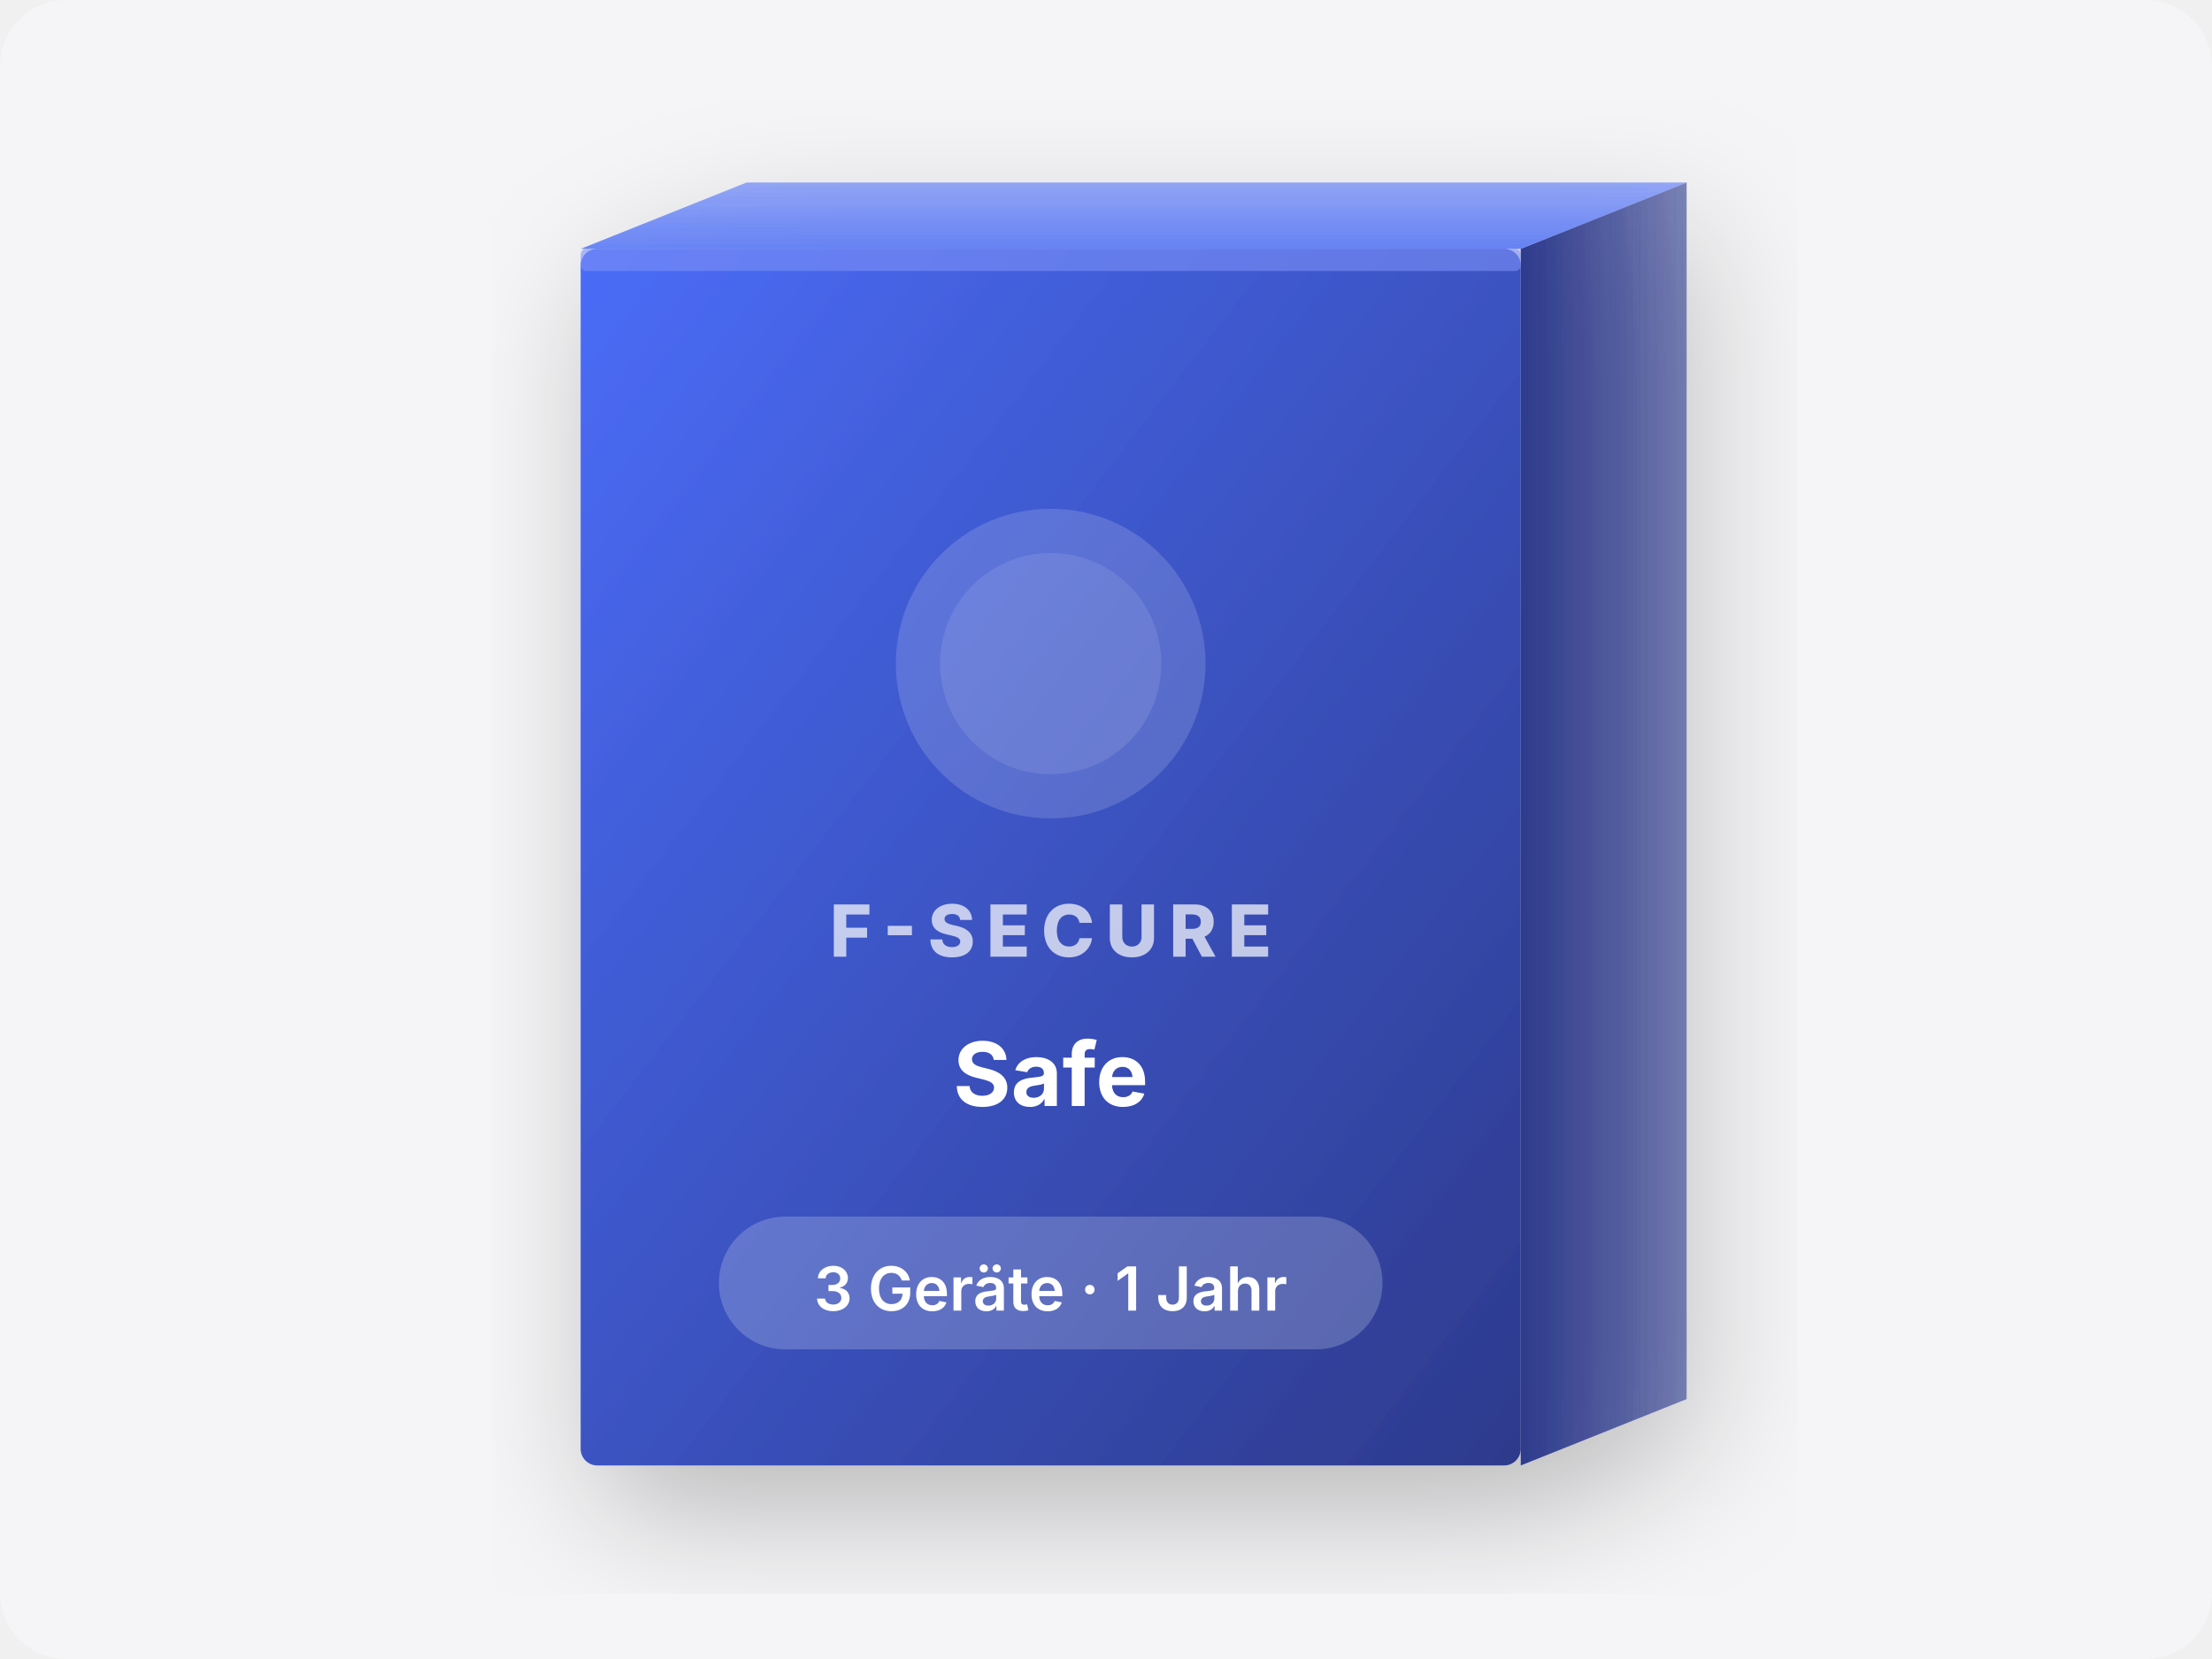
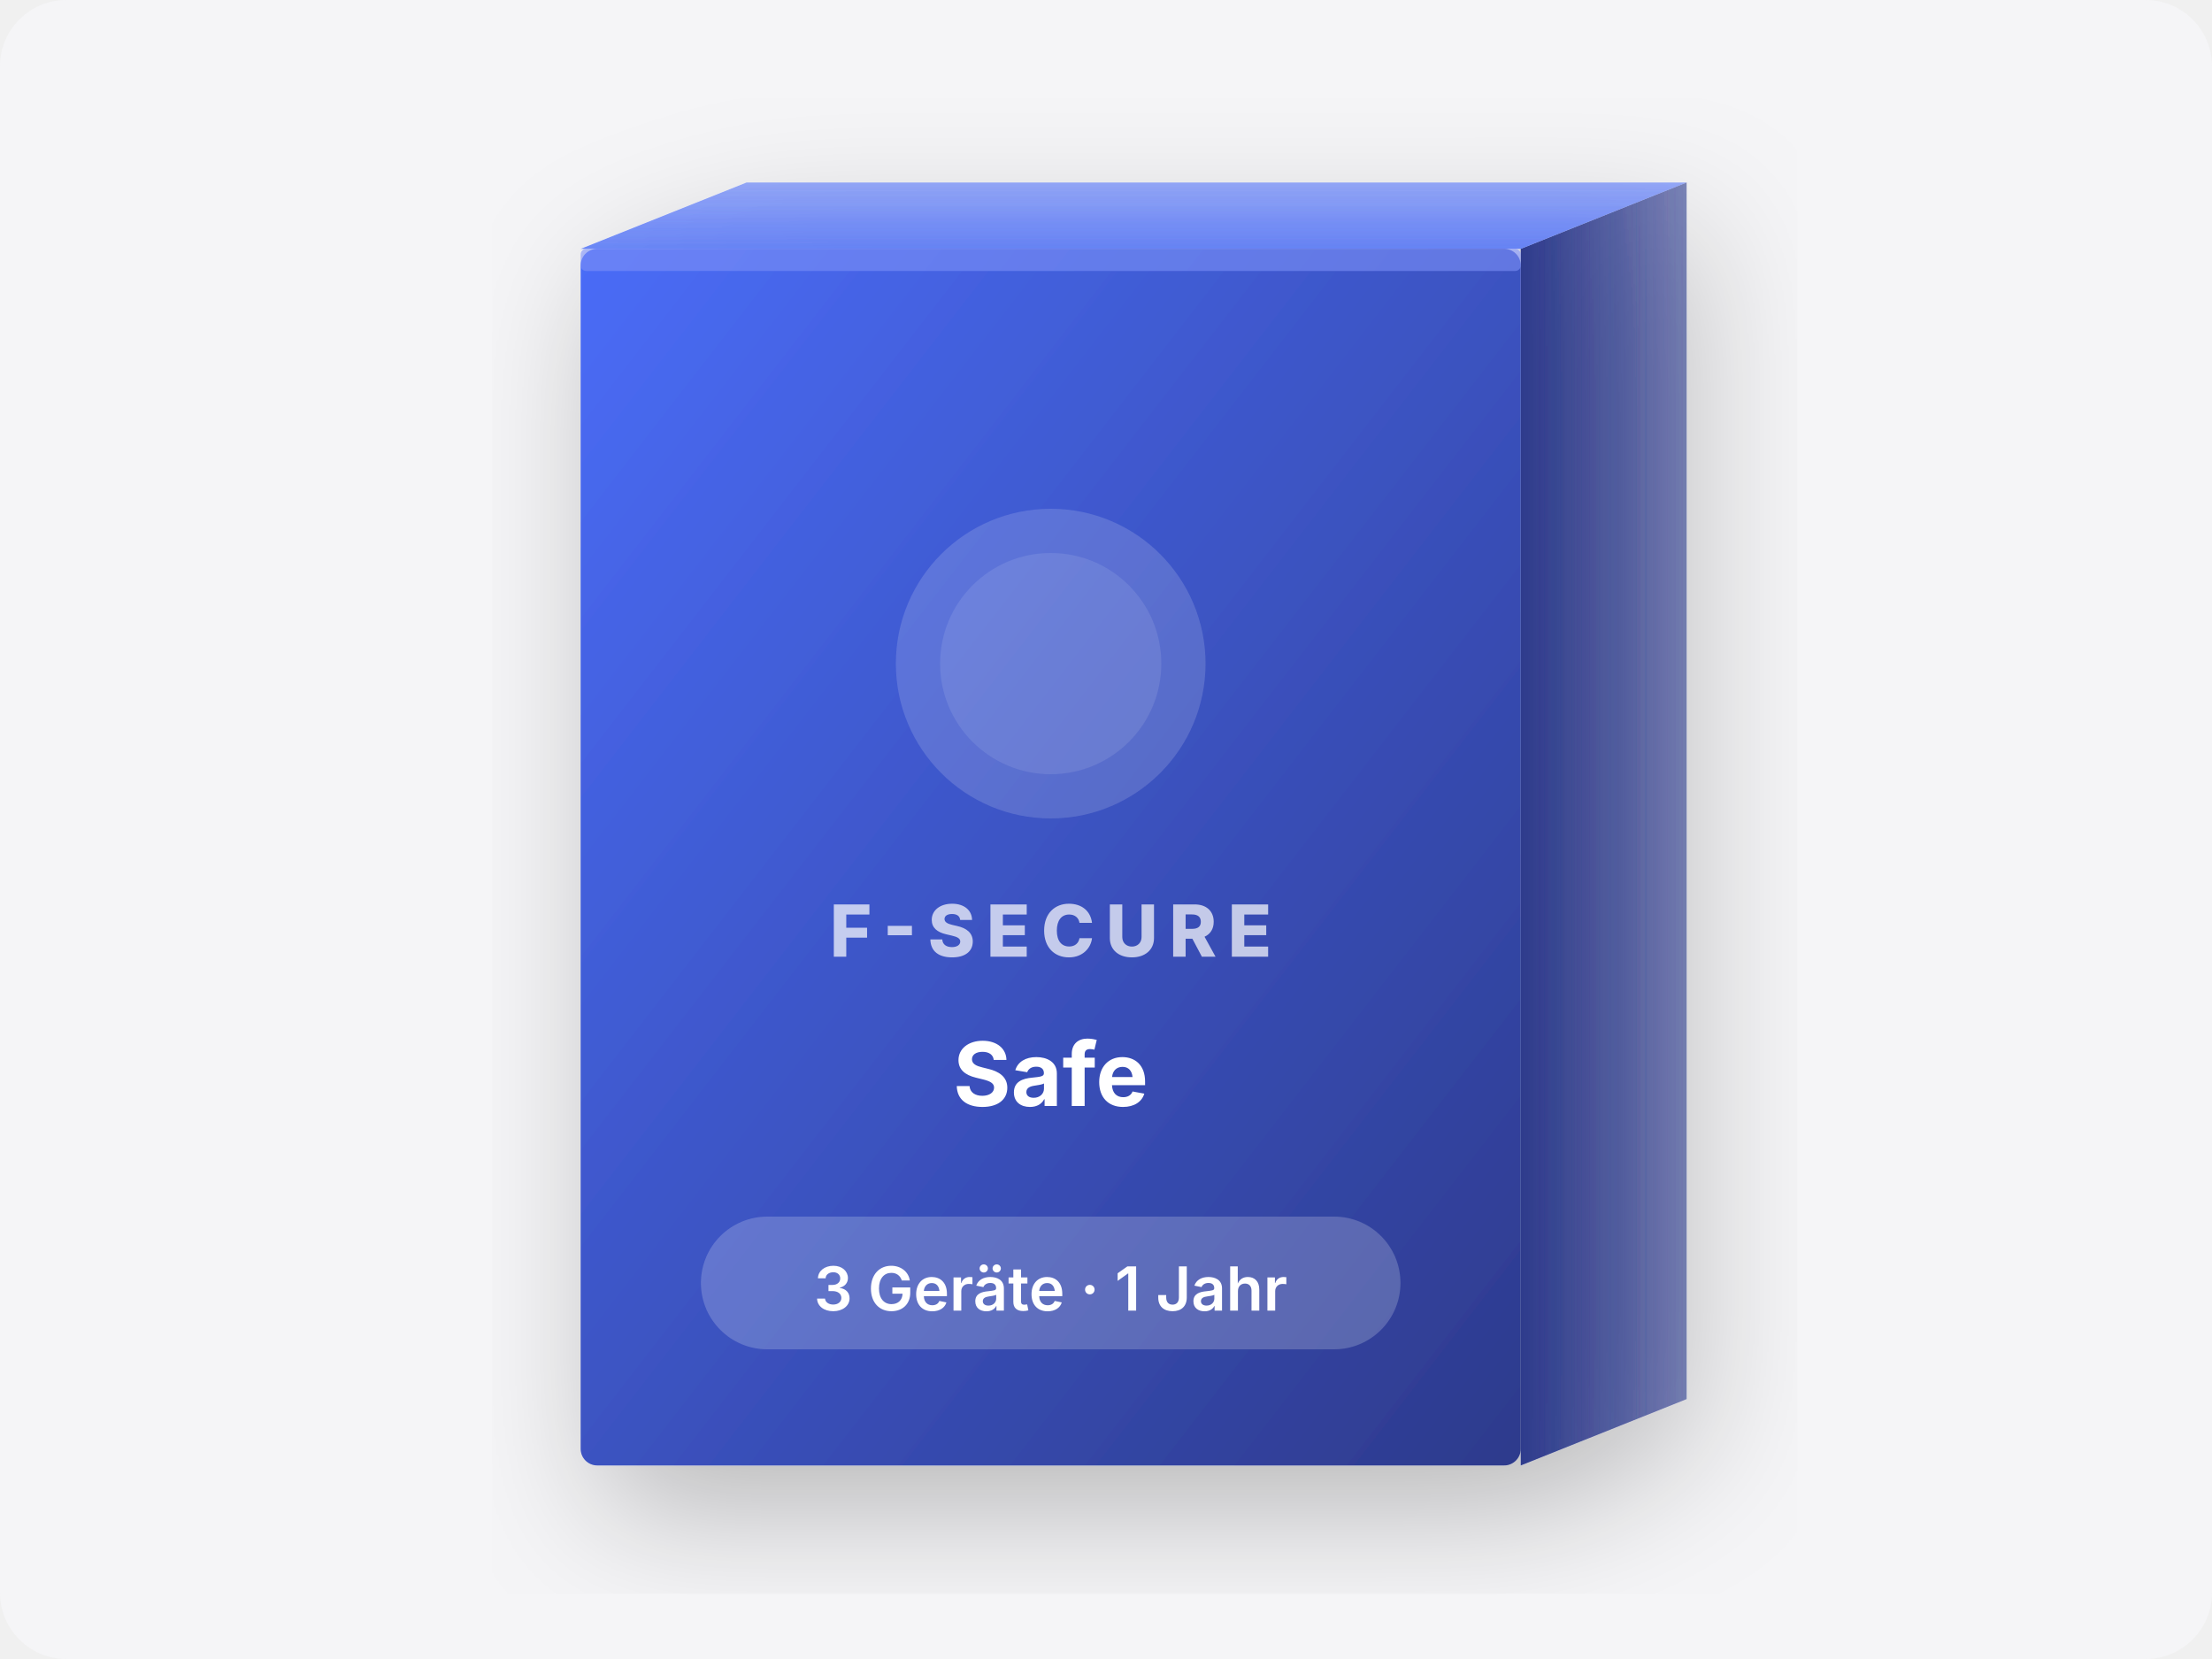
<svg xmlns="http://www.w3.org/2000/svg" viewBox="0 0 400 300" width="400" height="300">
  <defs>
    <linearGradient id="front-FSEC-SAFE-3D-1Y" x1="0%" y1="0%" x2="100%" y2="100%">
      <stop offset="0%" style="stop-color:#4A6CF7" />
      <stop offset="100%" style="stop-color:#2D3A8C" />
    </linearGradient>
    <linearGradient id="side-FSEC-SAFE-3D-1Y" x1="0%" y1="0%" x2="100%" y2="0%">
      <stop offset="0%" style="stop-color:#2D3A8C" />
      <stop offset="100%" style="stop-color:#2D3A8C;stop-opacity:0.6" />
    </linearGradient>
    <linearGradient id="top-FSEC-SAFE-3D-1Y" x1="0%" y1="100%" x2="0%" y2="0%">
      <stop offset="0%" style="stop-color:#4A6CF7" />
      <stop offset="100%" style="stop-color:#4A6CF7;stop-opacity:0.7" />
    </linearGradient>
    <filter id="shadow-FSEC-SAFE-3D-1Y">
      <feDropShadow dx="4" dy="8" stdDeviation="12" flood-opacity="0.25" />
    </filter>
  </defs>
  <rect width="400" height="300" fill="#f5f5f7" rx="12" />
  <g filter="url(#shadow-FSEC-SAFE-3D-1Y)" transform="translate(95, 25)">
    <polygon points="180,20 210,8 210,228 180,240" fill="url(#side-FSEC-SAFE-3D-1Y)" />
    <polygon points="10,20 180,20 210,8 40,8" fill="url(#top-FSEC-SAFE-3D-1Y)" opacity="0.8" />
    <rect x="10" y="20" width="170" height="220" rx="3" fill="url(#front-FSEC-SAFE-3D-1Y)" />
    <rect x="10" y="20" width="170" height="4" fill="#7B8FF7" opacity="0.6" rx="1" />
    <circle cx="95" cy="95" r="28" fill="white" opacity="0.15" />
    <circle cx="95" cy="95" r="20" fill="white" opacity="0.1" />
    <text x="95" y="148" text-anchor="middle" font-family="system-ui,-apple-system,sans-serif" font-size="13" font-weight="800" letter-spacing="2" fill="#fff" opacity="0.7">F-SECURE</text>
    <text x="95" y="175" text-anchor="middle" font-family="system-ui,-apple-system,sans-serif" font-size="16" font-weight="700" fill="#fff">Safe</text>
-     <rect x="35" y="195" width="120" height="24" rx="12" fill="white" opacity="0.2" />
+     <rect x="31.75" y="195" width="126.5" height="24" rx="12" fill="white" opacity="0.2" />
    <text x="95" y="212" text-anchor="middle" font-family="system-ui,-apple-system,sans-serif" font-size="11" font-weight="600" fill="#fff">3 Geräte · 1 Jahr</text>
  </g>
</svg>
